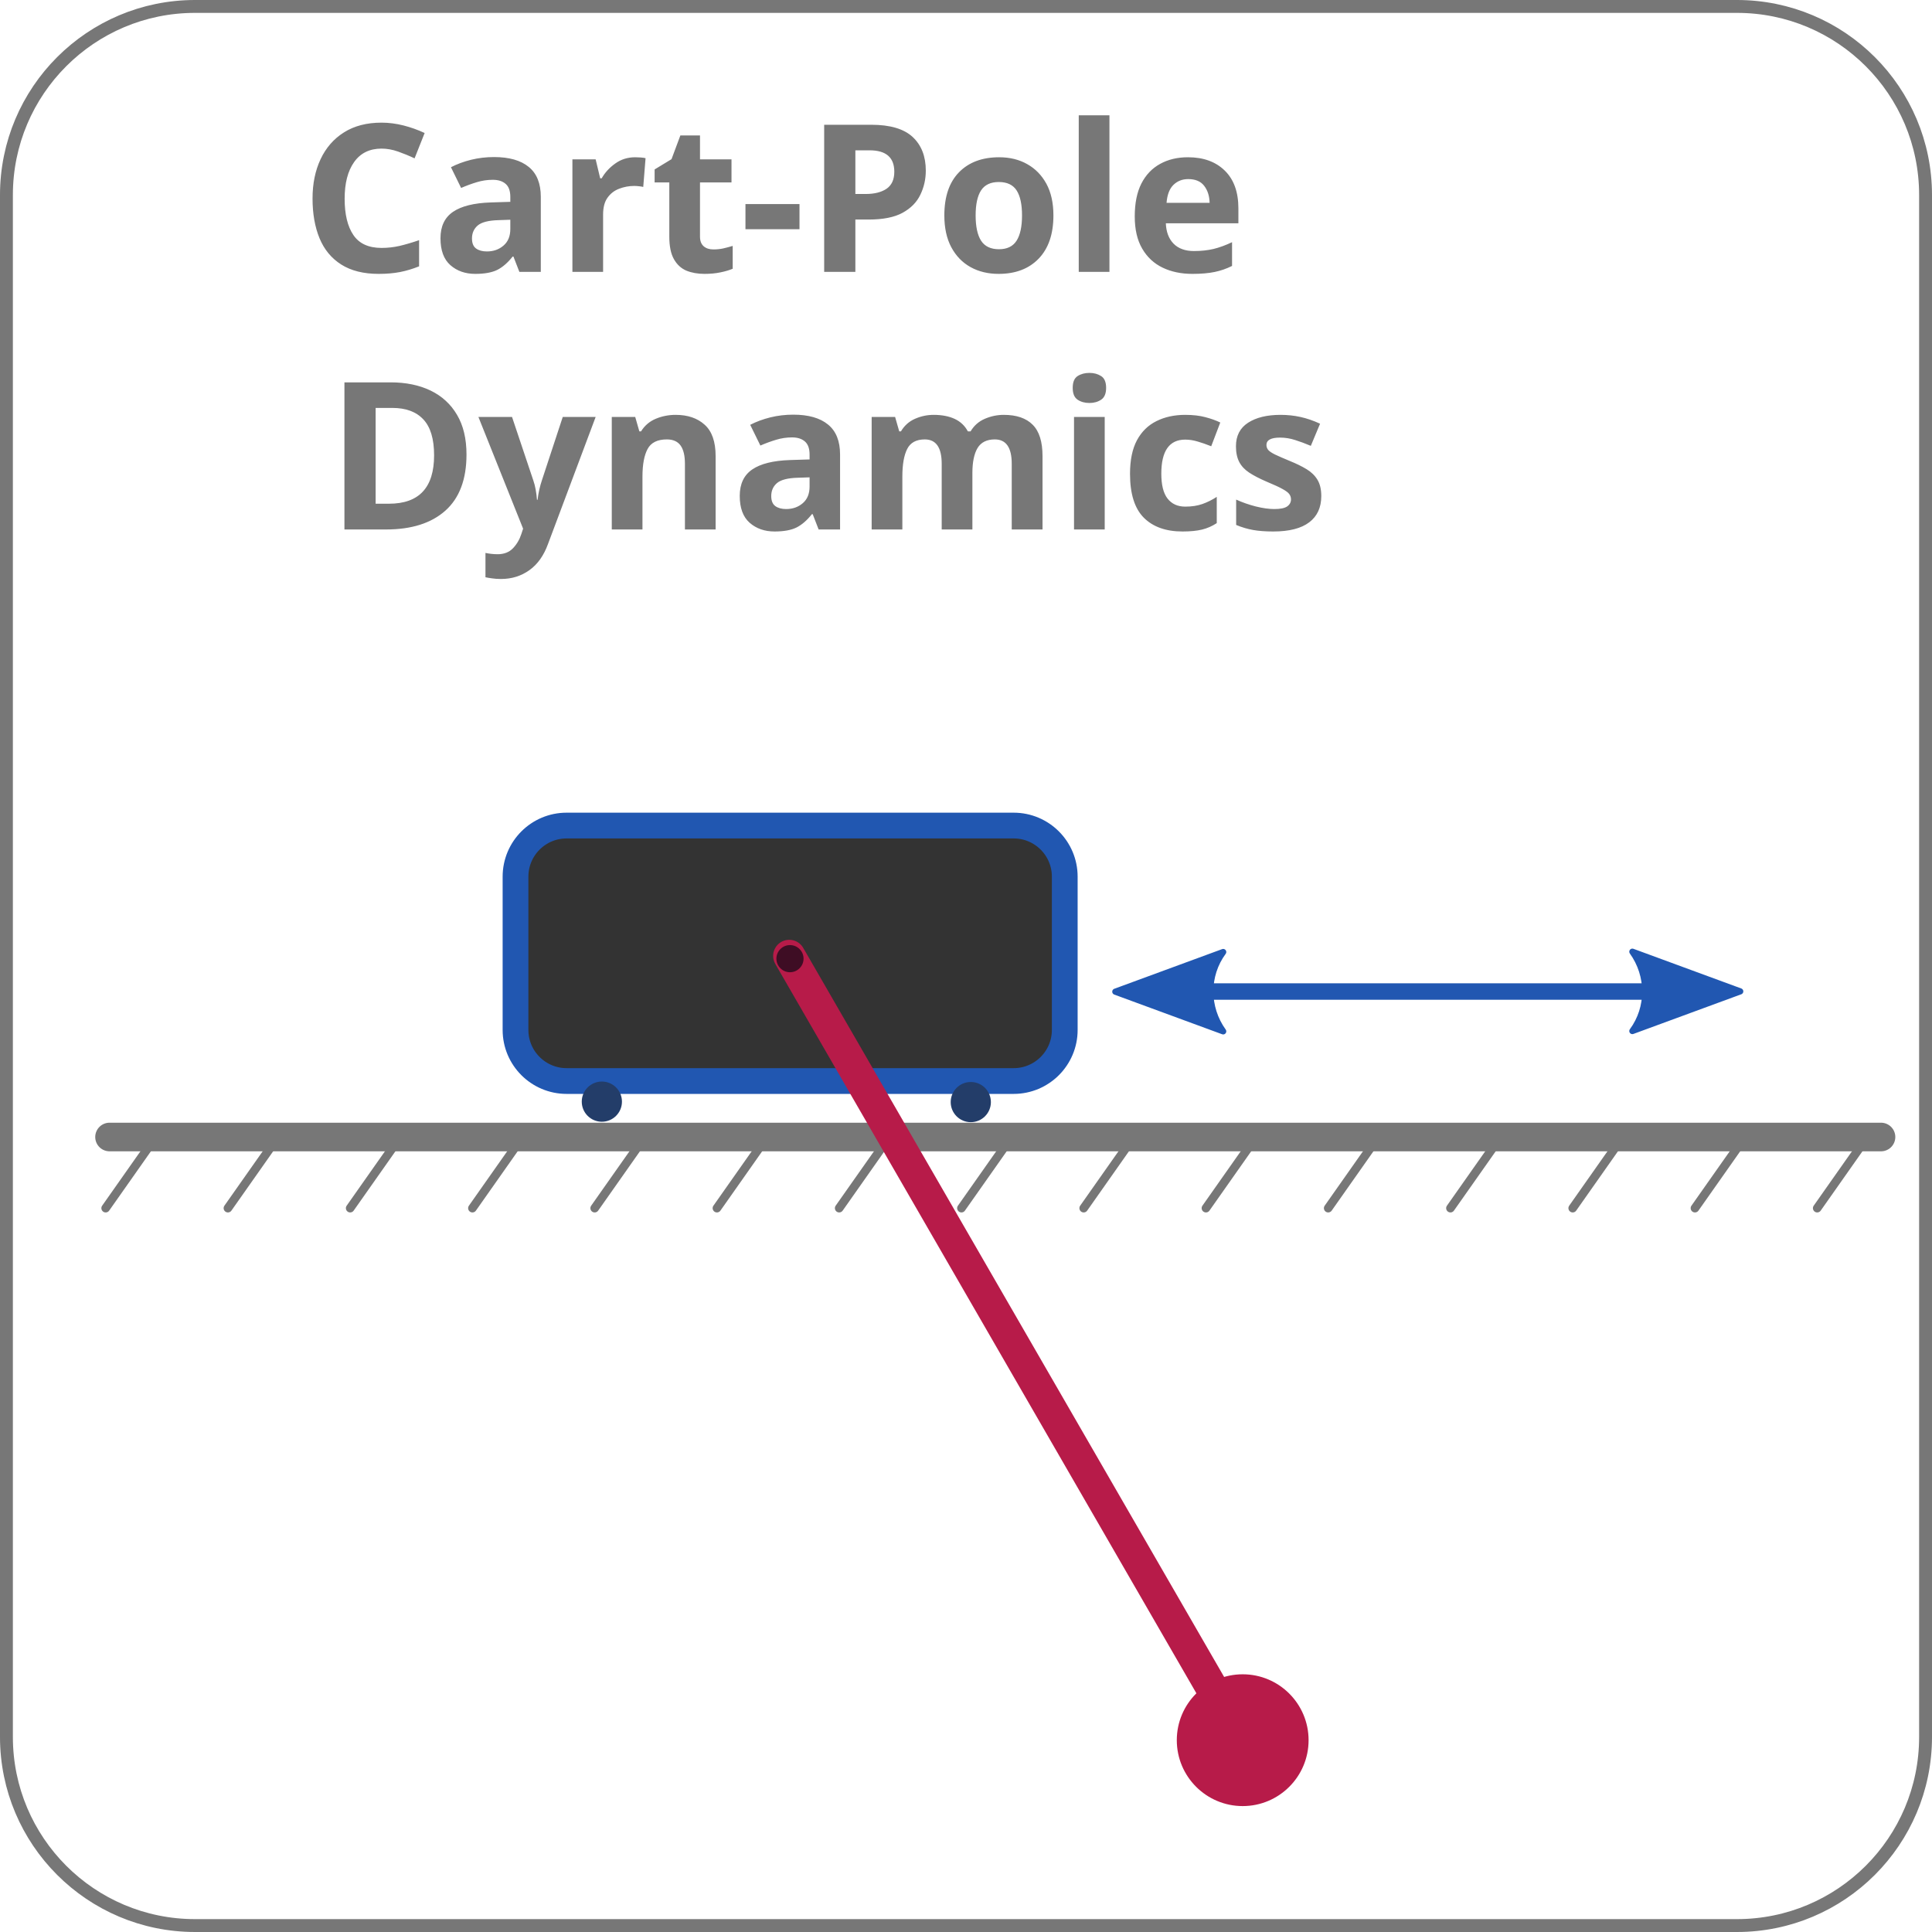
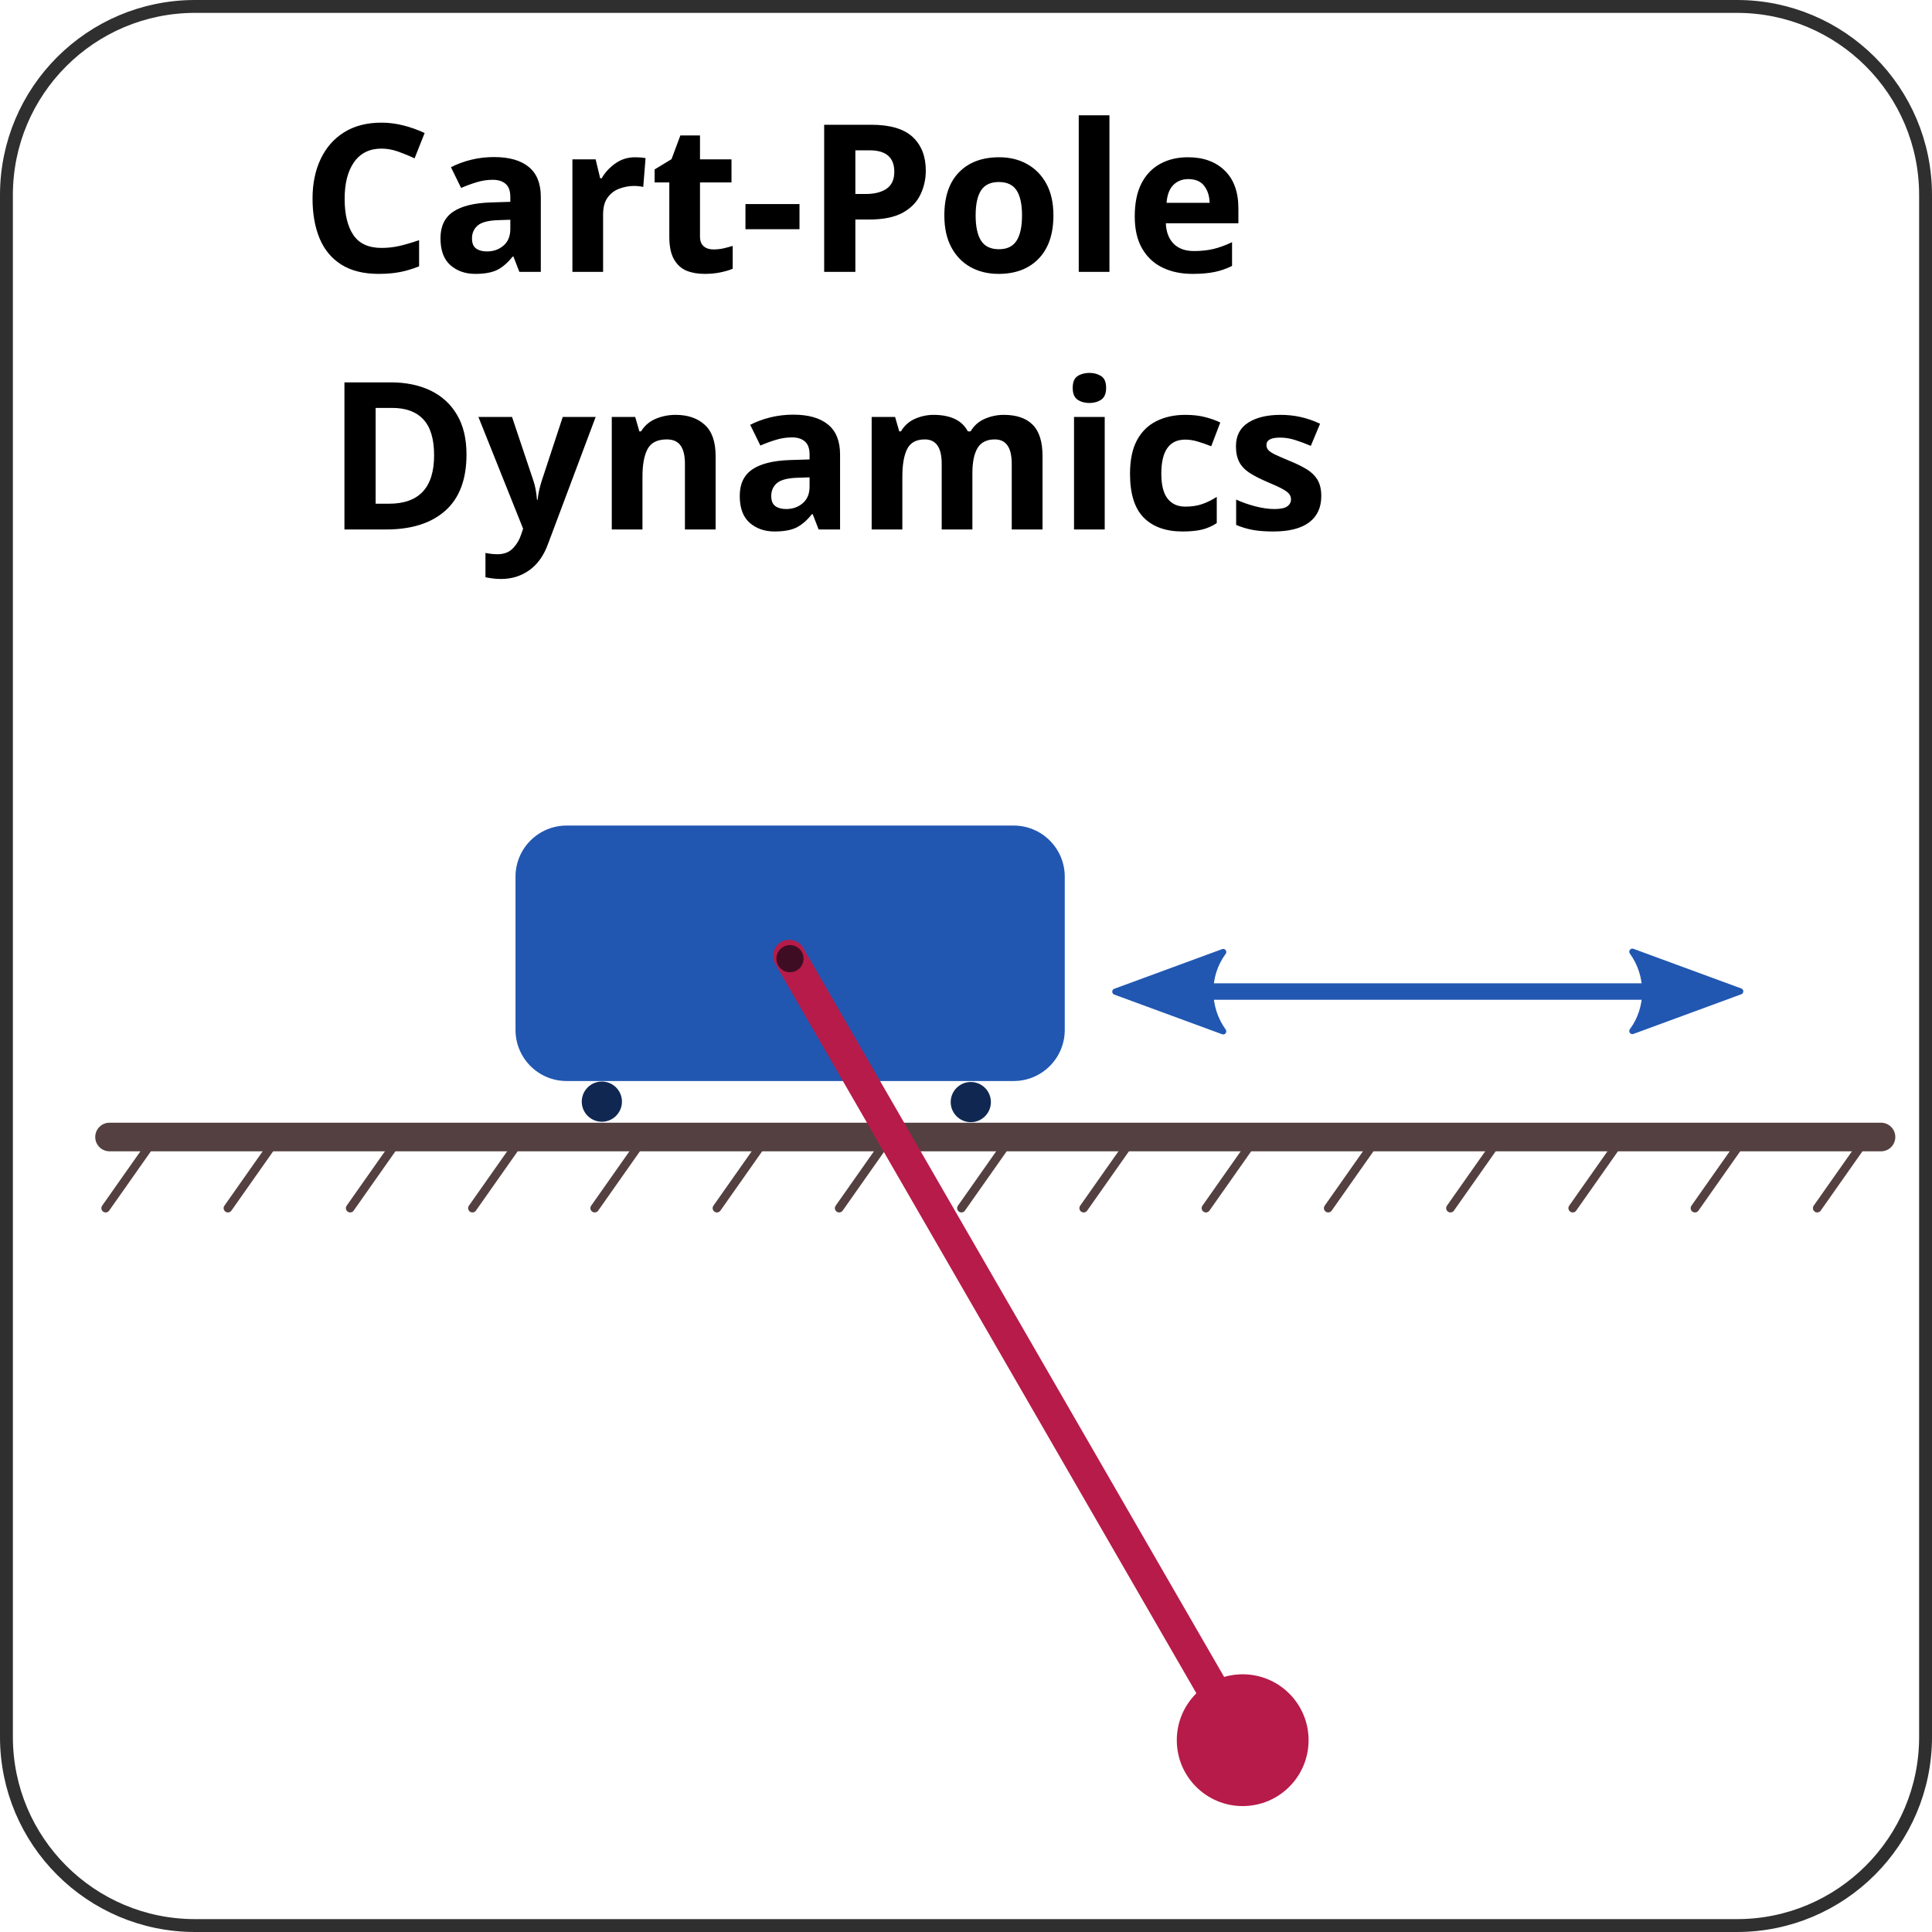
<svg xmlns="http://www.w3.org/2000/svg" xmlns:ns1="http://www.iki.fi/pav/software/textext/" width="300" height="300" id="svg2" version="1.1">
  <defs id="defs4">
    <marker orient="auto" refY="0" refX="0" id="Arrow2Mstart" style="overflow:visible">
      <path id="path4077" style="fill-rule:evenodd;stroke-width:0.625;stroke-linejoin:round" d="M 8.719,4.034 -2.207,0.016 8.719,-4.002 C 6.973,-1.63 6.983,1.616 8.719,4.034 z" transform="scale(0.6,0.6)" />
    </marker>
    <marker orient="auto" refY="0" refX="0" id="Arrow1Mstart" style="overflow:visible">
      <path id="path4059" d="M 0,0 5,-5 -12.5,0 5,5 0,0 z" style="fill-rule:evenodd;stroke:#000000;stroke-width:1pt" transform="matrix(0.4,0,0,0.4,4,0)" />
    </marker>
    <marker orient="auto" refY="0" refX="0" id="Arrow1Sstart" style="overflow:visible">
      <path id="path4065" d="M 0,0 5,-5 -12.5,0 5,5 0,0 z" style="fill-rule:evenodd;stroke:#000000;stroke-width:1pt" transform="matrix(0.2,0,0,0.2,1.2,0)" />
    </marker>
    <marker style="overflow:visible" id="Arrow2Mend" refX="0" refY="0" orient="auto">
      <path transform="scale(-0.6,-0.6)" d="M 8.719,4.034 -2.207,0.016 8.719,-4.002 C 6.973,-1.63 6.983,1.616 8.719,4.034 z" style="fill-rule:evenodd;stroke-width:0.625;stroke-linejoin:round" id="path4080" />
    </marker>
    <marker style="overflow:visible" id="Arrow2MendP" refX="0" refY="0" orient="auto">
      <path transform="scale(-0.6,-0.6)" d="M 8.719,4.034 -2.207,0.016 8.719,-4.002 C 6.973,-1.63 6.983,1.616 8.719,4.034 z" style="fill:#353535;fill-rule:evenodd;stroke:#353535;stroke-width:0.625;stroke-linejoin:round" id="path4498" />
    </marker>
    <marker style="overflow:visible" id="Arrow2MendP-6" refX="0" refY="0" orient="auto">
      <path transform="scale(-0.6,-0.6)" d="M 8.719,4.034 -2.207,0.016 8.719,-4.002 C 6.973,-1.63 6.983,1.616 8.719,4.034 z" style="fill:#353535;fill-rule:evenodd;stroke:#353535;stroke-width:0.625;stroke-linejoin:round" id="path4498-9" />
    </marker>
    <marker style="overflow:visible" id="Arrow2MendP-7" refX="0" refY="0" orient="auto">
      <path transform="scale(-0.6,-0.6)" d="M 8.719,4.034 -2.207,0.016 8.719,-4.002 C 6.973,-1.63 6.983,1.616 8.719,4.034 z" style="fill:#353535;fill-rule:evenodd;stroke:#353535;stroke-width:0.625;stroke-linejoin:round" id="path4498-2" />
    </marker>
    <marker style="overflow:visible" id="Arrow2MendP-66" refX="0" refY="0" orient="auto">
      <path transform="scale(-0.6,-0.6)" d="M 8.719,4.034 -2.207,0.016 8.719,-4.002 C 6.973,-1.63 6.983,1.616 8.719,4.034 z" style="fill:#353535;fill-rule:evenodd;stroke:#353535;stroke-width:0.625;stroke-linejoin:round" id="path4498-6" />
    </marker>
    <marker style="overflow:visible" id="Arrow2MendP-9" refX="0" refY="0" orient="auto">
      <path transform="scale(-0.6,-0.6)" d="M 8.719,4.034 -2.207,0.016 8.719,-4.002 C 6.973,-1.63 6.983,1.616 8.719,4.034 z" style="fill:#353535;fill-rule:evenodd;stroke:#353535;stroke-width:0.625;stroke-linejoin:round" id="path4498-7" />
    </marker>
    <marker orient="auto" refY="0" refX="0" id="Arrow2MstartL" style="overflow:visible">
      <path id="path5760" style="fill:#2157b1;fill-rule:evenodd;stroke:#2157b1;stroke-width:0.625;stroke-linejoin:round" d="M 8.719,4.034 -2.207,0.016 8.719,-4.002 C 6.973,-1.63 6.983,1.616 8.719,4.034 z" transform="scale(0.6,0.6)" />
    </marker>
    <marker style="overflow:visible" id="Arrow2Mendj" refX="0" refY="0" orient="auto">
      <path transform="scale(-0.6,-0.6)" d="M 8.719,4.034 -2.207,0.016 8.719,-4.002 C 6.973,-1.63 6.983,1.616 8.719,4.034 z" style="fill:#2157b1;fill-rule:evenodd;stroke:#2157b1;stroke-width:0.625;stroke-linejoin:round" id="path5763" />
    </marker>
    <marker orient="auto" refY="0" refX="0" id="Arrow2MstartL-5" style="overflow:visible">
      <path id="path5760-6" style="fill:#2157b1;fill-rule:evenodd;stroke:#2157b1;stroke-width:0.625;stroke-linejoin:round" d="M 8.719,4.034 -2.207,0.016 8.719,-4.002 C 6.973,-1.63 6.983,1.616 8.719,4.034 z" transform="scale(0.6,0.6)" />
    </marker>
    <marker style="overflow:visible" id="Arrow2Mendj-7" refX="0" refY="0" orient="auto">
      <path transform="scale(-0.6,-0.6)" d="M 8.719,4.034 -2.207,0.016 8.719,-4.002 C 6.973,-1.63 6.983,1.616 8.719,4.034 z" style="fill:#2157b1;fill-rule:evenodd;stroke:#2157b1;stroke-width:0.625;stroke-linejoin:round" id="path5763-6" />
    </marker>
    <marker style="overflow:visible" id="Arrow2MendP-2" refX="0" refY="0" orient="auto">
      <path transform="scale(-0.6,-0.6)" d="M 8.719,4.034 -2.207,0.016 8.719,-4.002 C 6.973,-1.63 6.983,1.616 8.719,4.034 z" style="fill:#353535;fill-rule:evenodd;stroke:#353535;stroke-width:0.625;stroke-linejoin:round" id="path4498-0" />
    </marker>
    <marker style="overflow:visible" id="marker5919" refX="0" refY="0" orient="auto">
      <path transform="scale(-0.6,-0.6)" d="M 8.719,4.034 -2.207,0.016 8.719,-4.002 C 6.973,-1.63 6.983,1.616 8.719,4.034 z" style="fill:#353535;fill-rule:evenodd;stroke:#353535;stroke-width:0.625;stroke-linejoin:round" id="path5921" />
    </marker>
    <marker style="overflow:visible" id="marker5923" refX="0" refY="0" orient="auto">
      <path transform="scale(-0.6,-0.6)" d="M 8.719,4.034 -2.207,0.016 8.719,-4.002 C 6.973,-1.63 6.983,1.616 8.719,4.034 z" style="fill:#353535;fill-rule:evenodd;stroke:#353535;stroke-width:0.625;stroke-linejoin:round" id="path5925" />
    </marker>
    <marker style="overflow:visible" id="marker5927" refX="0" refY="0" orient="auto">
      <path transform="scale(-0.6,-0.6)" d="M 8.719,4.034 -2.207,0.016 8.719,-4.002 C 6.973,-1.63 6.983,1.616 8.719,4.034 z" style="fill:#353535;fill-rule:evenodd;stroke:#353535;stroke-width:0.625;stroke-linejoin:round" id="path5929" />
    </marker>
    <marker style="overflow:visible" id="marker5931" refX="0" refY="0" orient="auto">
      <path transform="scale(-0.6,-0.6)" d="M 8.719,4.034 -2.207,0.016 8.719,-4.002 C 6.973,-1.63 6.983,1.616 8.719,4.034 z" style="fill:#353535;fill-rule:evenodd;stroke:#353535;stroke-width:0.625;stroke-linejoin:round" id="path5933" />
    </marker>
    <marker style="overflow:visible" id="Arrow2MendC" refX="0" refY="0" orient="auto">
      <path transform="scale(-0.6,-0.6)" d="M 8.719,4.034 -2.207,0.016 8.719,-4.002 C 6.973,-1.63 6.983,1.616 8.719,4.034 z" style="fill:#353535;fill-rule:evenodd;stroke:#353535;stroke-width:0.625;stroke-linejoin:round" id="path6802" />
    </marker>
    <marker style="overflow:visible" id="Arrow2MendP-68" refX="0" refY="0" orient="auto">
      <path transform="scale(-0.6,-0.6)" d="M 8.719,4.034 -2.207,0.016 8.719,-4.002 C 6.973,-1.63 6.983,1.616 8.719,4.034 z" style="fill:#353535;fill-rule:evenodd;stroke:#353535;stroke-width:0.625;stroke-linejoin:round" id="path4498-70" />
    </marker>
    <marker style="overflow:visible" id="Arrow2MendC-9" refX="0" refY="0" orient="auto">
      <path transform="scale(-0.6,-0.6)" d="M 8.719,4.034 -2.207,0.016 8.719,-4.002 C 6.973,-1.63 6.983,1.616 8.719,4.034 z" style="fill:#353535;fill-rule:evenodd;stroke:#353535;stroke-width:0.625;stroke-linejoin:round" id="path6802-8" />
    </marker>
    <marker style="overflow:visible" id="Arrow2MendC-7" refX="0" refY="0" orient="auto">
      <path transform="scale(-0.6,-0.6)" d="M 8.719,4.034 -2.207,0.016 8.719,-4.002 C 6.973,-1.63 6.983,1.616 8.719,4.034 z" style="fill:#353535;fill-rule:evenodd;stroke:#353535;stroke-width:0.625;stroke-linejoin:round" id="path6802-6" />
    </marker>
    <marker style="overflow:visible" id="Arrow2MendC-5" refX="0" refY="0" orient="auto">
      <path transform="scale(-0.6,-0.6)" d="M 8.719,4.034 -2.207,0.016 8.719,-4.002 C 6.973,-1.63 6.983,1.616 8.719,4.034 z" style="fill:#353535;fill-rule:evenodd;stroke:#353535;stroke-width:0.625;stroke-linejoin:round" id="path6802-4" />
    </marker>
    <marker style="overflow:visible" id="Arrow2MendC-95" refX="0" refY="0" orient="auto">
      <path transform="scale(-0.6,-0.6)" d="M 8.719,4.034 -2.207,0.016 8.719,-4.002 C 6.973,-1.63 6.983,1.616 8.719,4.034 z" style="fill:#353535;fill-rule:evenodd;stroke:#353535;stroke-width:0.625;stroke-linejoin:round" id="path6802-88" />
    </marker>
    <marker style="overflow:visible" id="marker11037" refX="0" refY="0" orient="auto">
      <path transform="scale(-0.6,-0.6)" d="M 8.719,4.034 -2.207,0.016 8.719,-4.002 C 6.973,-1.63 6.983,1.616 8.719,4.034 z" style="fill:#353535;fill-rule:evenodd;stroke:#353535;stroke-width:0.625;stroke-linejoin:round" id="path11039" />
    </marker>
    <marker style="overflow:visible" id="Arrow2MendP-3" refX="0" refY="0" orient="auto">
      <path transform="scale(-0.6,-0.6)" d="M 8.719,4.034 -2.207,0.016 8.719,-4.002 C 6.973,-1.63 6.983,1.616 8.719,4.034 z" style="fill:#353535;fill-rule:evenodd;stroke:#353535;stroke-width:0.625;stroke-linejoin:round" id="path4498-04" />
    </marker>
    <marker style="overflow:visible" id="Arrow2MendC-8" refX="0" refY="0" orient="auto">
      <path transform="scale(-0.6,-0.6)" d="M 8.719,4.034 -2.207,0.016 8.719,-4.002 C 6.973,-1.63 6.983,1.616 8.719,4.034 z" style="fill:#353535;fill-rule:evenodd;stroke:#353535;stroke-width:0.625;stroke-linejoin:round" id="path6802-7" />
    </marker>
    <marker style="overflow:visible" id="Arrow2MendC-76" refX="0" refY="0" orient="auto">
      <path transform="scale(-0.6,-0.6)" d="M 8.719,4.034 -2.207,0.016 8.719,-4.002 C 6.973,-1.63 6.983,1.616 8.719,4.034 z" style="fill:#353535;fill-rule:evenodd;stroke:#353535;stroke-width:0.625;stroke-linejoin:round" id="path6802-77" />
    </marker>
    <marker style="overflow:visible" id="marker13582" refX="0" refY="0" orient="auto">
      <path transform="scale(-0.6,-0.6)" d="M 8.719,4.034 -2.207,0.016 8.719,-4.002 C 6.973,-1.63 6.983,1.616 8.719,4.034 z" style="fill:#353535;fill-rule:evenodd;stroke:#353535;stroke-width:0.625;stroke-linejoin:round" id="path13584" />
    </marker>
    <marker style="overflow:visible" id="Arrow2MendP-95" refX="0" refY="0" orient="auto">
      <path transform="scale(-0.6,-0.6)" d="M 8.719,4.034 -2.207,0.016 8.719,-4.002 C 6.973,-1.63 6.983,1.616 8.719,4.034 z" style="fill:#353535;fill-rule:evenodd;stroke:#353535;stroke-width:0.625;stroke-linejoin:round" id="path4498-3" />
    </marker>
    <marker style="overflow:visible" id="marker13588" refX="0" refY="0" orient="auto">
      <path transform="scale(-0.6,-0.6)" d="M 8.719,4.034 -2.207,0.016 8.719,-4.002 C 6.973,-1.63 6.983,1.616 8.719,4.034 z" style="fill:#353535;fill-rule:evenodd;stroke:#353535;stroke-width:0.625;stroke-linejoin:round" id="path13590" />
    </marker>
    <marker style="overflow:visible" id="Arrow2MendC-3" refX="0" refY="0" orient="auto">
      <path transform="scale(-0.6,-0.6)" d="M 8.719,4.034 -2.207,0.016 8.719,-4.002 C 6.973,-1.63 6.983,1.616 8.719,4.034 z" style="fill:#353535;fill-rule:evenodd;stroke:#353535;stroke-width:0.625;stroke-linejoin:round" id="path6802-0" />
    </marker>
    <marker style="overflow:visible" id="Arrow2MendC-767" refX="0" refY="0" orient="auto">
      <path transform="scale(-0.6,-0.6)" d="M 8.719,4.034 -2.207,0.016 8.719,-4.002 C 6.973,-1.63 6.983,1.616 8.719,4.034 z" style="fill:#353535;fill-rule:evenodd;stroke:#353535;stroke-width:0.625;stroke-linejoin:round" id="path6802-2" />
    </marker>
    <marker style="overflow:visible" id="Arrow2MendC-54" refX="0" refY="0" orient="auto">
      <path transform="scale(-0.6,-0.6)" d="M 8.719,4.034 -2.207,0.016 8.719,-4.002 C 6.973,-1.63 6.983,1.616 8.719,4.034 z" style="fill:#353535;fill-rule:evenodd;stroke:#353535;stroke-width:0.625;stroke-linejoin:round" id="path6802-67" />
    </marker>
    <marker style="overflow:visible" id="Arrow2MendC-34" refX="0" refY="0" orient="auto">
      <path transform="scale(-0.6,-0.6)" d="M 8.719,4.034 -2.207,0.016 8.719,-4.002 C 6.973,-1.63 6.983,1.616 8.719,4.034 z" style="fill:#353535;fill-rule:evenodd;stroke:#353535;stroke-width:0.625;stroke-linejoin:round" id="path6802-65" />
    </marker>
    <marker style="overflow:visible" id="Arrow2MendC-39" refX="0" refY="0" orient="auto">
      <path transform="scale(-0.6,-0.6)" d="M 8.719,4.034 -2.207,0.016 8.719,-4.002 C 6.973,-1.63 6.983,1.616 8.719,4.034 z" style="fill:#353535;fill-rule:evenodd;stroke:#353535;stroke-width:0.625;stroke-linejoin:round" id="path6802-45" />
    </marker>
    <marker style="overflow:visible" id="Arrow2MendC-97" refX="0" refY="0" orient="auto">
      <path transform="scale(-0.6,-0.6)" d="M 8.719,4.034 -2.207,0.016 8.719,-4.002 C 6.973,-1.63 6.983,1.616 8.719,4.034 z" style="fill:#353535;fill-rule:evenodd;stroke:#353535;stroke-width:0.625;stroke-linejoin:round" id="path6802-08" />
    </marker>
    <marker style="overflow:visible" id="Arrow2MendC-978" refX="0" refY="0" orient="auto">
      <path transform="scale(-0.6,-0.6)" d="M 8.719,4.034 -2.207,0.016 8.719,-4.002 C 6.973,-1.63 6.983,1.616 8.719,4.034 z" style="fill:#353535;fill-rule:evenodd;stroke:#353535;stroke-width:0.625;stroke-linejoin:round" id="path6802-5" />
    </marker>
    <marker style="overflow:visible" id="Arrow2MendC-77" refX="0" refY="0" orient="auto">
      <path transform="scale(-0.6,-0.6)" d="M 8.719,4.034 -2.207,0.016 8.719,-4.002 C 6.973,-1.63 6.983,1.616 8.719,4.034 z" style="fill:#353535;fill-rule:evenodd;stroke:#353535;stroke-width:0.625;stroke-linejoin:round" id="path6802-3" />
    </marker>
    <marker style="overflow:visible" id="Arrow2MendC-974" refX="0" refY="0" orient="auto">
      <path transform="scale(-0.6,-0.6)" d="M 8.719,4.034 -2.207,0.016 8.719,-4.002 C 6.973,-1.63 6.983,1.616 8.719,4.034 z" style="fill:#353535;fill-rule:evenodd;stroke:#353535;stroke-width:0.625;stroke-linejoin:round" id="path6802-22" />
    </marker>
    <marker style="overflow:visible" id="Arrow2MendC-1" refX="0" refY="0" orient="auto">
      <path transform="scale(-0.6,-0.6)" d="M 8.719,4.034 -2.207,0.016 8.719,-4.002 C 6.973,-1.63 6.983,1.616 8.719,4.034 z" style="fill:#353535;fill-rule:evenodd;stroke:#353535;stroke-width:0.625;stroke-linejoin:round" id="path6802-82" />
    </marker>
    <marker style="overflow:visible" id="Arrow2MendC-396" refX="0" refY="0" orient="auto">
      <path transform="scale(-0.6,-0.6)" d="M 8.719,4.034 -2.207,0.016 8.719,-4.002 C 6.973,-1.63 6.983,1.616 8.719,4.034 z" style="fill:#353535;fill-rule:evenodd;stroke:#353535;stroke-width:0.625;stroke-linejoin:round" id="path6802-07" />
    </marker>
    <marker style="overflow:visible" id="Arrow2MendC-75" refX="0" refY="0" orient="auto">
      <path transform="scale(-0.6,-0.6)" d="M 8.719,4.034 -2.207,0.016 8.719,-4.002 C 6.973,-1.63 6.983,1.616 8.719,4.034 z" style="fill:#353535;fill-rule:evenodd;stroke:#353535;stroke-width:0.625;stroke-linejoin:round" id="path6802-52" />
    </marker>
    <marker style="overflow:visible" id="Arrow2MendC-74" refX="0" refY="0" orient="auto">
      <path transform="scale(-0.6,-0.6)" d="M 8.719,4.034 -2.207,0.016 8.719,-4.002 C 6.973,-1.63 6.983,1.616 8.719,4.034 z" style="fill:#353535;fill-rule:evenodd;stroke:#353535;stroke-width:0.625;stroke-linejoin:round" id="path6802-53" />
    </marker>
    <marker style="overflow:visible" id="Arrow2MendC-14" refX="0" refY="0" orient="auto">
      <path transform="scale(-0.6,-0.6)" d="M 8.719,4.034 -2.207,0.016 8.719,-4.002 C 6.973,-1.63 6.983,1.616 8.719,4.034 z" style="fill:#353535;fill-rule:evenodd;stroke:#353535;stroke-width:0.625;stroke-linejoin:round" id="path6802-1" />
    </marker>
    <marker style="overflow:visible" id="Arrow2MendC-59" refX="0" refY="0" orient="auto">
      <path transform="scale(-0.6,-0.6)" d="M 8.719,4.034 -2.207,0.016 8.719,-4.002 C 6.973,-1.63 6.983,1.616 8.719,4.034 z" style="fill:#353535;fill-rule:evenodd;stroke:#353535;stroke-width:0.625;stroke-linejoin:round" id="path6802-13" />
    </marker>
    <marker style="overflow:visible" id="Arrow2MendC-89" refX="0" refY="0" orient="auto">
      <path transform="scale(-0.6,-0.6)" d="M 8.719,4.034 -2.207,0.016 8.719,-4.002 C 6.973,-1.63 6.983,1.616 8.719,4.034 z" style="fill:#353535;fill-rule:evenodd;stroke:#353535;stroke-width:0.625;stroke-linejoin:round" id="path6802-14" />
    </marker>
  </defs>
  <g transform="translate(0,-752.3622)" id="layer1">
-     <g transform="translate(-79.74041,1151.588)" id="g3959" style="fill:none;fill-opacity:1;stroke:#777777;stroke-opacity:1">
-       <path style="fill:none;stroke:#777777;stroke-width:4.443;stroke-linecap:round;stroke-linejoin:miter;stroke-miterlimit:4;stroke-opacity:1;stroke-dasharray:none;fill-opacity:1" d="M 96.749,-222.672 371.822,-222.672" id="path3029" />
-       <path style="fill:none;stroke:#777777;stroke-width:1.331;stroke-linecap:round;stroke-linejoin:miter;stroke-miterlimit:4;stroke-opacity:1;stroke-dasharray:none;fill-opacity:1" d="M 266.998,-211.624 274.22,-221.888" id="path3029-8" />
-       <path style="fill:none;stroke:#777777;stroke-width:1.331;stroke-linecap:round;stroke-linejoin:miter;stroke-miterlimit:4;stroke-opacity:1;stroke-dasharray:none;fill-opacity:1" d="M 96.147,-211.624 103.369,-221.888" id="path3029-8-4" />
-       <path style="fill:none;stroke:#777777;stroke-width:1.331;stroke-linecap:round;stroke-linejoin:miter;stroke-miterlimit:4;stroke-opacity:1;stroke-dasharray:none;fill-opacity:1" d="M 248.014,-211.624 255.236,-221.888" id="path3029-8-8" />
-       <path style="fill:none;stroke:#777777;stroke-width:1.331;stroke-linecap:round;stroke-linejoin:miter;stroke-miterlimit:4;stroke-opacity:1;stroke-dasharray:none;fill-opacity:1" d="M 229.031,-211.624 236.253,-221.888" id="path3029-8-49" />
-       <path style="fill:none;stroke:#777777;stroke-width:1.331;stroke-linecap:round;stroke-linejoin:miter;stroke-miterlimit:4;stroke-opacity:1;stroke-dasharray:none;fill-opacity:1" d="M 210.047,-211.624 217.27,-221.888" id="path3029-8-0" />
-       <path style="fill:none;stroke:#777777;stroke-width:1.331;stroke-linecap:round;stroke-linejoin:miter;stroke-miterlimit:4;stroke-opacity:1;stroke-dasharray:none;fill-opacity:1" d="M 191.064,-211.624 198.286,-221.888" id="path3029-8-62" />
-       <path style="fill:none;stroke:#777777;stroke-width:1.331;stroke-linecap:round;stroke-linejoin:miter;stroke-miterlimit:4;stroke-opacity:1;stroke-dasharray:none;fill-opacity:1" d="M 172.081,-211.624 179.303,-221.888" id="path3029-8-625" />
-       <path style="fill:none;stroke:#777777;stroke-width:1.331;stroke-linecap:round;stroke-linejoin:miter;stroke-miterlimit:4;stroke-opacity:1;stroke-dasharray:none;fill-opacity:1" d="M 153.097,-211.624 160.319,-221.888" id="path3029-8-5" />
-       <path style="fill:none;stroke:#777777;stroke-width:1.331;stroke-linecap:round;stroke-linejoin:miter;stroke-miterlimit:4;stroke-opacity:1;stroke-dasharray:none;fill-opacity:1" d="M 134.114,-211.624 141.336,-221.888" id="path3029-8-2" />
-       <path style="fill:none;stroke:#777777;stroke-width:1.331;stroke-linecap:round;stroke-linejoin:miter;stroke-miterlimit:4;stroke-opacity:1;stroke-dasharray:none;fill-opacity:1" d="M 115.131,-211.624 122.353,-221.888" id="path3029-8-40" />
-       <path style="fill:none;stroke:#777777;stroke-width:1.331;stroke-linecap:round;stroke-linejoin:miter;stroke-miterlimit:4;stroke-opacity:1;stroke-dasharray:none;fill-opacity:1" d="M 285.981,-211.624 293.203,-221.888" id="path3029-8-86" />
-       <path style="fill:none;stroke:#777777;stroke-width:1.331;stroke-linecap:round;stroke-linejoin:miter;stroke-miterlimit:4;stroke-opacity:1;stroke-dasharray:none;fill-opacity:1" d="M 323.948,-211.624 331.17,-221.888" id="path3029-8-3" />
-       <path style="fill:none;stroke:#777777;stroke-width:1.331;stroke-linecap:round;stroke-linejoin:miter;stroke-miterlimit:4;stroke-opacity:1;stroke-dasharray:none;fill-opacity:1" d="M 304.964,-211.624 312.187,-221.888" id="path3029-8-1" />
-       <path style="fill:none;stroke:#777777;stroke-width:1.331;stroke-linecap:round;stroke-linejoin:miter;stroke-miterlimit:4;stroke-opacity:1;stroke-dasharray:none;fill-opacity:1" d="M 342.931,-211.624 350.153,-221.888" id="path3029-8-14" />
-       <path style="fill:none;stroke:#777777;stroke-width:1.331;stroke-linecap:round;stroke-linejoin:miter;stroke-miterlimit:4;stroke-opacity:1;stroke-dasharray:none;fill-opacity:1" d="M 361.915,-211.624 369.137,-221.888" id="path3029-8-06" />
+     <g transform="translate(-79.74041,1151.588)" id="g3959">
+       <path style="fill:#6c5353;stroke:#544040;stroke-width:4.443;stroke-linecap:round;stroke-linejoin:miter;stroke-miterlimit:4;stroke-opacity:1;stroke-dasharray:none" d="M 96.749,-222.672 371.822,-222.672" id="path3029" />
+       <path style="fill:#6c5353;stroke:#544040;stroke-width:1.331;stroke-linecap:round;stroke-linejoin:miter;stroke-miterlimit:4;stroke-opacity:1;stroke-dasharray:none" d="M 266.998,-211.624 274.22,-221.888" id="path3029-8" />
+       <path style="fill:#6c5353;stroke:#544040;stroke-width:1.331;stroke-linecap:round;stroke-linejoin:miter;stroke-miterlimit:4;stroke-opacity:1;stroke-dasharray:none" d="M 96.147,-211.624 103.369,-221.888" id="path3029-8-4" />
+       <path style="fill:#6c5353;stroke:#544040;stroke-width:1.331;stroke-linecap:round;stroke-linejoin:miter;stroke-miterlimit:4;stroke-opacity:1;stroke-dasharray:none" d="M 248.014,-211.624 255.236,-221.888" id="path3029-8-8" />
+       <path style="fill:#6c5353;stroke:#544040;stroke-width:1.331;stroke-linecap:round;stroke-linejoin:miter;stroke-miterlimit:4;stroke-opacity:1;stroke-dasharray:none" d="M 229.031,-211.624 236.253,-221.888" id="path3029-8-49" />
+       <path style="fill:#6c5353;stroke:#544040;stroke-width:1.331;stroke-linecap:round;stroke-linejoin:miter;stroke-miterlimit:4;stroke-opacity:1;stroke-dasharray:none" d="M 210.047,-211.624 217.27,-221.888" id="path3029-8-0" />
+       <path style="fill:#6c5353;stroke:#544040;stroke-width:1.331;stroke-linecap:round;stroke-linejoin:miter;stroke-miterlimit:4;stroke-opacity:1;stroke-dasharray:none" d="M 191.064,-211.624 198.286,-221.888" id="path3029-8-62" />
+       <path style="fill:#6c5353;stroke:#544040;stroke-width:1.331;stroke-linecap:round;stroke-linejoin:miter;stroke-miterlimit:4;stroke-opacity:1;stroke-dasharray:none" d="M 172.081,-211.624 179.303,-221.888" id="path3029-8-625" />
+       <path style="fill:#6c5353;stroke:#544040;stroke-width:1.331;stroke-linecap:round;stroke-linejoin:miter;stroke-miterlimit:4;stroke-opacity:1;stroke-dasharray:none" d="M 153.097,-211.624 160.319,-221.888" id="path3029-8-5" />
+       <path style="fill:#6c5353;stroke:#544040;stroke-width:1.331;stroke-linecap:round;stroke-linejoin:miter;stroke-miterlimit:4;stroke-opacity:1;stroke-dasharray:none" d="M 134.114,-211.624 141.336,-221.888" id="path3029-8-2" />
+       <path style="fill:#6c5353;stroke:#544040;stroke-width:1.331;stroke-linecap:round;stroke-linejoin:miter;stroke-miterlimit:4;stroke-opacity:1;stroke-dasharray:none" d="M 115.131,-211.624 122.353,-221.888" id="path3029-8-40" />
+       <path style="fill:#6c5353;stroke:#544040;stroke-width:1.331;stroke-linecap:round;stroke-linejoin:miter;stroke-miterlimit:4;stroke-opacity:1;stroke-dasharray:none" d="M 285.981,-211.624 293.203,-221.888" id="path3029-8-86" />
+       <path style="fill:#6c5353;stroke:#544040;stroke-width:1.331;stroke-linecap:round;stroke-linejoin:miter;stroke-miterlimit:4;stroke-opacity:1;stroke-dasharray:none" d="M 323.948,-211.624 331.17,-221.888" id="path3029-8-3" />
+       <path style="fill:#6c5353;stroke:#544040;stroke-width:1.331;stroke-linecap:round;stroke-linejoin:miter;stroke-miterlimit:4;stroke-opacity:1;stroke-dasharray:none" d="M 304.964,-211.624 312.187,-221.888" id="path3029-8-1" />
+       <path style="fill:#6c5353;stroke:#544040;stroke-width:1.331;stroke-linecap:round;stroke-linejoin:miter;stroke-miterlimit:4;stroke-opacity:1;stroke-dasharray:none" d="M 342.931,-211.624 350.153,-221.888" id="path3029-8-14" />
+       <path style="fill:#6c5353;stroke:#544040;stroke-width:1.331;stroke-linecap:round;stroke-linejoin:miter;stroke-miterlimit:4;stroke-opacity:1;stroke-dasharray:none" d="M 361.915,-211.624 369.137,-221.888" id="path3029-8-06" />
    </g>
-     <rect ry="7.934" rx="7.934" y="880.555" x="80.049" height="39.668" width="85.285" id="rect3980" style="fill:#333333;fill-opacity:1;stroke:#2157b1;stroke-opacity:1;stroke-width:4;stroke-miterlimit:4;stroke-dasharray:none" />
-     <g transform="matrix(1.110694,0,0,1.110694,-147.6826,1150.564)" id="g4002" style="stroke:none;stroke-opacity:1;fill:#233d69;fill-opacity:1">
-       <path style="fill:#233d69;fill-opacity:1;stroke:none;stroke-opacity:1" id="path3982-9" d="M 186.429,340 C 186.429,340.986 185.629,341.786 184.643,341.786 183.657,341.786 182.857,340.986 182.857,340 182.857,339.014 183.657,338.214 184.643,338.214 185.629,338.214 186.429,339.014 186.429,340 z" transform="matrix(1.572971,0,0,1.572971,-21.75281,-739.2504)" />
-       <path style="fill:#233d69;fill-opacity:1;stroke:none;stroke-opacity:1" id="path3982-9-0" d="M 186.429,340 C 186.429,340.986 185.629,341.786 184.643,341.786 183.657,341.786 182.857,340.986 182.857,340 182.857,339.014 183.657,338.214 184.643,338.214 185.629,338.214 186.429,339.014 186.429,340 z" transform="matrix(1.572971,0,0,1.572971,-73.3318,-739.3124)" />
+     <rect ry="7.934" rx="7.934" y="880.555" x="80.049" height="39.668" width="85.285" id="rect3980" style="fill:#2157b1;fill-opacity:1;stroke:none" />
+     <g transform="matrix(1.110694,0,0,1.110694,-147.6826,1150.564)" id="g4002">
+       <path style="fill:#102851;fill-opacity:1;stroke:none" id="path3982-9" d="M 186.429,340 C 186.429,340.986 185.629,341.786 184.643,341.786 183.657,341.786 182.857,340.986 182.857,340 182.857,339.014 183.657,338.214 184.643,338.214 185.629,338.214 186.429,339.014 186.429,340 z" transform="matrix(1.572971,0,0,1.572971,-21.75281,-739.2504)" />
+       <path style="fill:#102851;fill-opacity:1;stroke:none" id="path3982-9-0" d="M 186.429,340 C 186.429,340.986 185.629,341.786 184.643,341.786 183.657,341.786 182.857,340.986 182.857,340 182.857,339.014 183.657,338.214 184.643,338.214 185.629,338.214 186.429,339.014 186.429,340 z" transform="matrix(1.572971,0,0,1.572971,-73.3318,-739.3124)" />
    </g>
    <path id="path4006" d="M 122.554,900.794 192.844,1022.541" style="fill:none;stroke:#b71b49;stroke-width:5;stroke-linecap:round;stroke-linejoin:miter;stroke-miterlimit:4;stroke-opacity:1;stroke-dasharray:none" />
-     <path style="fill:#b71b49;fill-opacity:1;stroke:none" id="path3982-8" d="M 186.429,340 C 186.429,340.986 185.629,341.786 184.643,341.786 183.657,341.786 182.857,340.986 182.857,340 182.857,339.014 183.657,338.214 184.643,338.214 185.629,338.214 186.429,339.014 186.429,340 z" transform="matrix(5.729044,0,0,5.729044,-864.8633,-925.2973)" />
-     <path style="fill:#3e0d24;fill-opacity:1;stroke:none" id="path3982-9-1" d="M 186.429,340 C 186.429,340.986 185.629,341.786 184.643,341.786 183.657,341.786 182.857,340.986 182.857,340 182.857,339.014 183.657,338.214 184.643,338.214 185.629,338.214 186.429,339.014 186.429,340 z" transform="matrix(1.180446,0,0,1.180446,-95.29348,499.8708)" />
+     <path style="fill:#b71b49;fill-opacity:1;stroke:none" id="path3982-8" d="M 186.429,340 A 1.786,1.786 0 1 1 182.857,340 1.786,1.786 0 1 1 186.429,340 z" transform="matrix(5.729044,0,0,5.729044,-864.8633,-925.2973)" />
+     <path style="fill:#3e0d24;fill-opacity:1;stroke:none" id="path3982-9-1" d="M 186.429,340 A 1.786,1.786 0 1 1 182.857,340 1.786,1.786 0 1 1 186.429,340 z" transform="matrix(1.180446,0,0,1.180446,-95.29348,499.8708)" />
    <path style="fill:none;stroke:#2157b1;stroke-width:2.555;stroke-linecap:butt;stroke-linejoin:miter;stroke-miterlimit:4;stroke-opacity:1;stroke-dasharray:none;marker-start:url(#Arrow2MstartL);marker-end:url(#Arrow2Mendj)" d="M 176.57,906.326 266.839,906.326" id="path4742" />
    <g id="g13355-6-7" transform="matrix(2.065341,0,0,-2.126268,-337.7306,1446.411)" xml:space="preserve" stroke-miterlimit="10.433" font-style="normal" font-variant="normal" font-weight="normal" font-stretch="normal" font-size-adjust="none" letter-spacing="normal" word-spacing="normal" ns1:text="$F$" ns1:preamble="/home/matt/Dropbox/Writing/texTextPreamble.ini" style="font-style:normal;font-variant:normal;font-weight:normal;font-stretch:normal;letter-spacing:normal;word-spacing:normal;text-anchor:start;fill:none;stroke:#000000;stroke-width:0.477;stroke-linecap:butt;stroke-linejoin:miter;stroke-miterlimit:10.433;stroke-opacity:1;stroke-dasharray:none;stroke-dashoffset:0" />
    <text xml:space="preserve" style="font-size:40px;font-style:normal;font-variant:normal;font-weight:bold;font-stretch:normal;line-height:125%;letter-spacing:0px;word-spacing:0px;fill:#000000;fill-opacity:1;stroke:none;font-family:Amiri Quran;-inkscape-font-specification:Sans Bold" x="549.523" y="520.147" id="text38001" transform="translate(0,-547.6378)">
      <tspan y="520.147" x="549.523" id="tspan38003" />
    </text>
-     <text xml:space="preserve" style="font-size:32px;font-style:normal;font-variant:normal;font-weight:bold;font-stretch:normal;line-height:125%;letter-spacing:0px;word-spacing:0px;fill:#777777;fill-opacity:1;stroke:none;font-family:Amiri Quran;-inkscape-font-specification:Sans Bold" x="149.297" y="794.578" id="text4327">
-       <tspan id="tspan4329" x="149.297" y="794.578" style="text-align:center;text-anchor:middle;fill:#777777;fill-opacity:1">Cart-Pole</tspan>
-       <tspan x="149.297" y="834.578" id="tspan3910" style="text-align:center;text-anchor:middle;fill:#777777;fill-opacity:1">Dynamics</tspan>
+     <text xml:space="preserve" style="font-size:32px;font-style:normal;font-variant:normal;font-weight:bold;font-stretch:normal;line-height:125%;letter-spacing:0px;word-spacing:0px;fill:#000000;fill-opacity:1;stroke:none;font-family:Amiri Quran;-inkscape-font-specification:Sans Bold" x="149.297" y="794.578" id="text4327">
+       <tspan id="tspan4329" x="149.297" y="794.578" style="text-align:center;text-anchor:middle">Cart-Pole</tspan>
+       <tspan x="149.297" y="834.578" id="tspan3910" style="text-align:center;text-anchor:middle">Dynamics</tspan>
    </text>
-     <rect style="fill:none;stroke:#777777;stroke-width:2;stroke-linecap:round;stroke-miterlimit:4;stroke-opacity:1;stroke-dasharray:none;stroke-dashoffset:0;fill-opacity:1" id="rect3121" width="298" height="298" x="1" y="753.362" rx="29.286" ry="29.286" />
+     <rect style="fill:none;stroke:#2f2f2f;stroke-width:2;stroke-linecap:round;stroke-miterlimit:4;stroke-opacity:1;stroke-dasharray:none;stroke-dashoffset:0" id="rect3121" width="298" height="298" x="1" y="753.362" rx="29.286" ry="29.286" />
  </g>
</svg>
